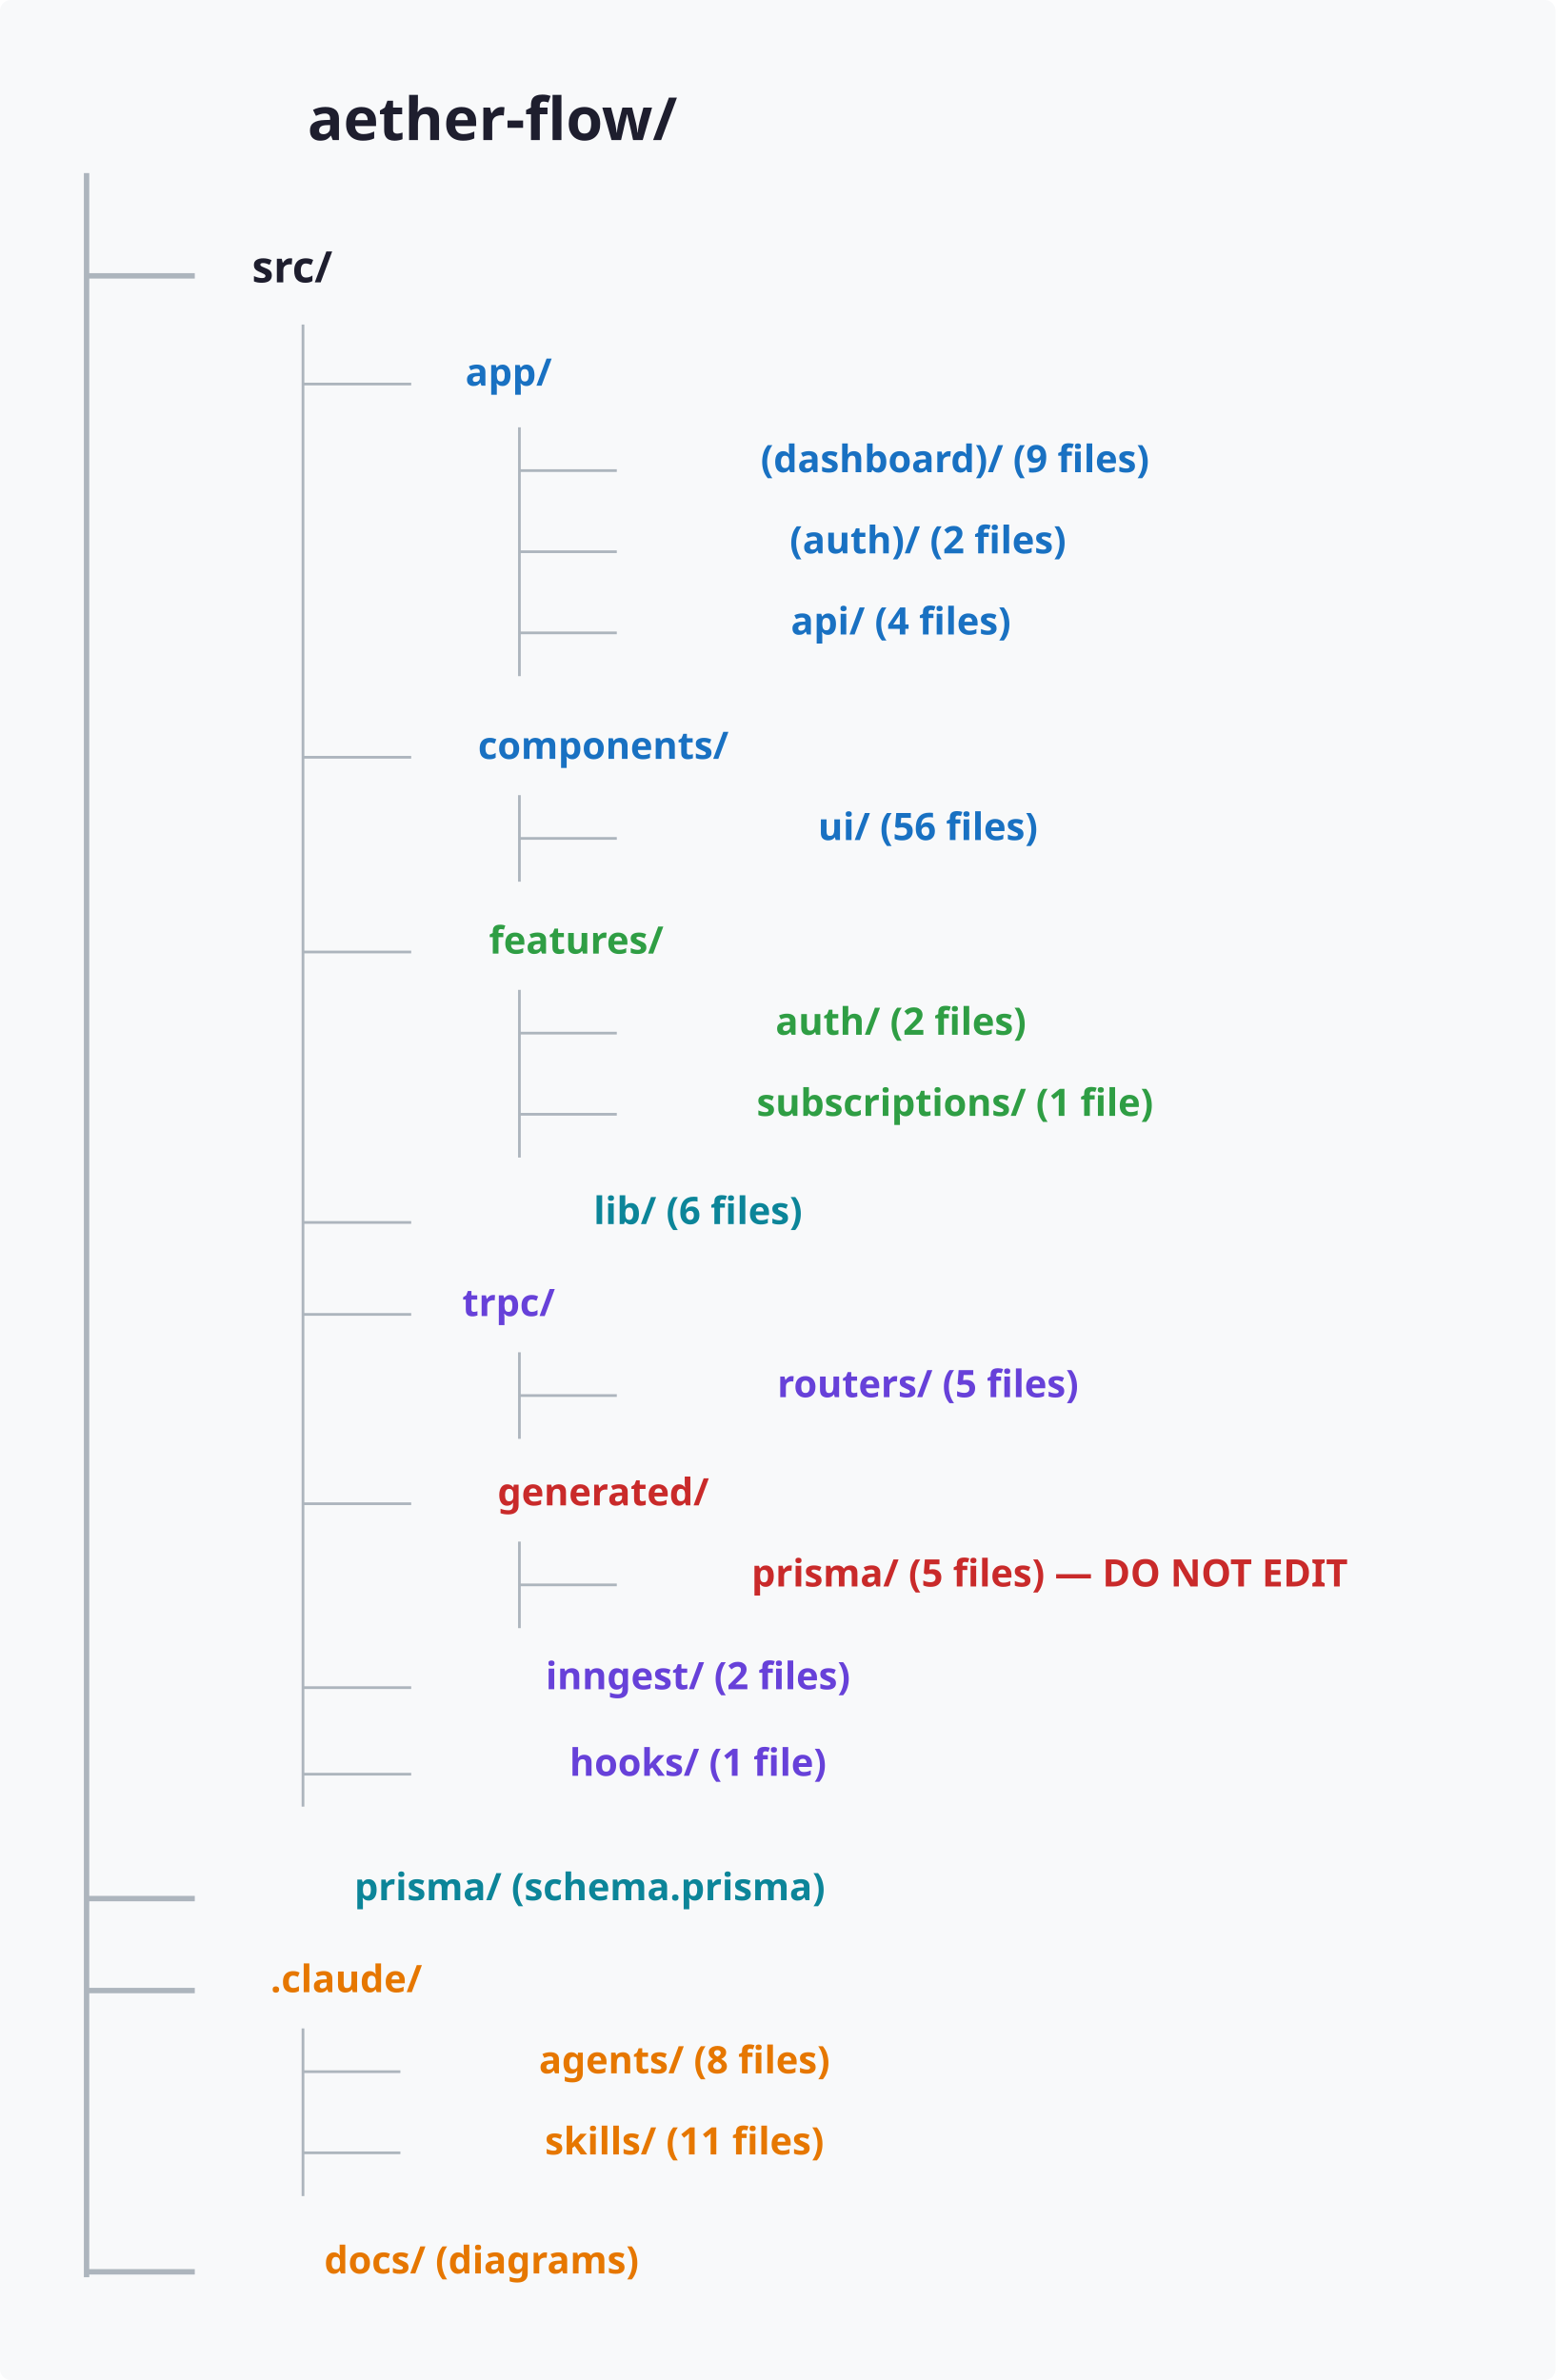
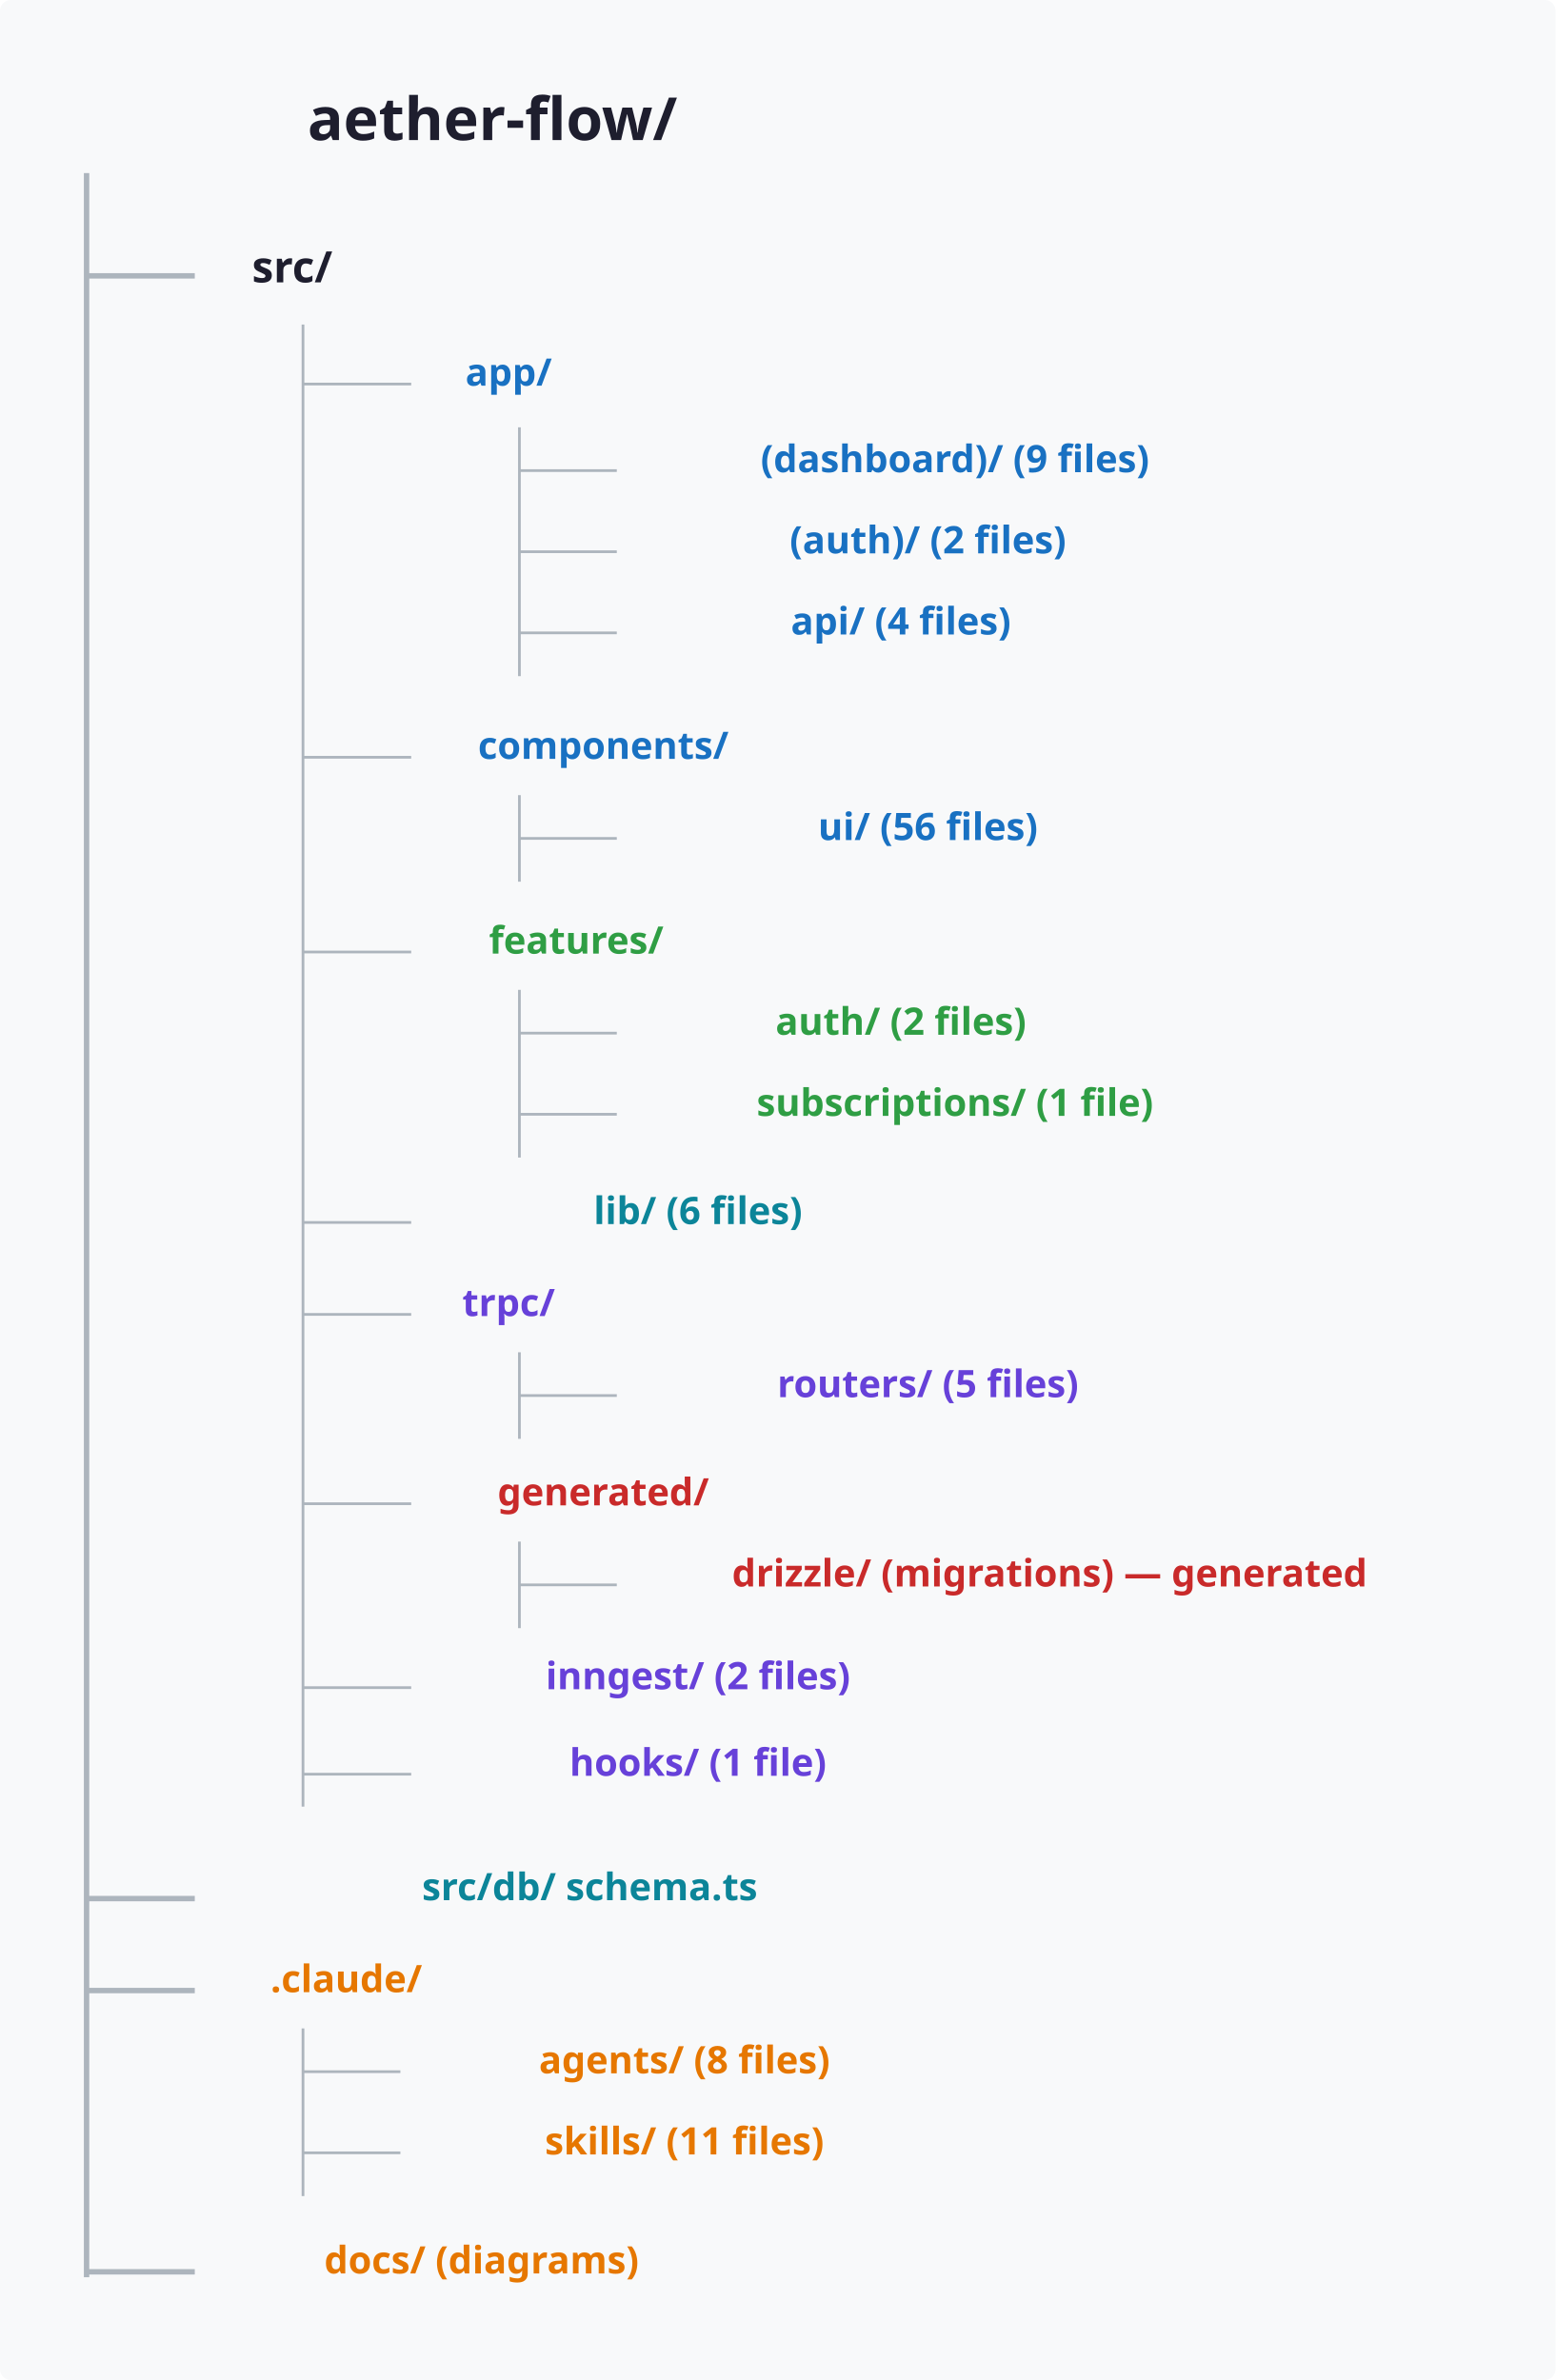
- <svg xmlns="http://www.w3.org/2000/svg" viewBox="0 0 575 880" width="575" height="880" style="font-family:ui-rounded,'Hiragino Maru Gothic ProN',Quicksand,Comfortaa,Manjari,'Arial Rounded MT Bold',Calibri,source-sans-pro,sans-serif;">
+ <svg xmlns="http://www.w3.org/2000/svg" viewBox="0 0 575 880" width="575" height="880" style="font-family:Virgil,'Segoe UI',system-ui,-apple-system,sans-serif;">
  <defs>
    <marker id="ah" markerWidth="10" markerHeight="7" refX="9" refY="3.5" orient="auto">
      <polygon points="0 0,10 3.5,0 7" fill="#555" />
    </marker>
    <filter id="shadow" x="-5%" y="-5%" width="115%" height="115%">
      <feDropShadow dx="0" dy="1" stdDeviation="2" flood-color="#00000018" />
    </filter>
  </defs>
  <rect width="575" height="880" fill="#f8f9fa" rx="4" />
  <polyline points="32,64 32,842" fill="none" stroke="#adb5bd" stroke-width="2" stroke-dasharray="" />
  <polyline points="32,102 72,102" fill="none" stroke="#adb5bd" stroke-width="2" stroke-dasharray="" />
  <polyline points="112,120 112,668" fill="none" stroke="#adb5bd" stroke-width="1" stroke-dasharray="" />
  <polyline points="112,142 152,142" fill="none" stroke="#adb5bd" stroke-width="1" stroke-dasharray="" />
  <polyline points="192,158 192,250" fill="none" stroke="#adb5bd" stroke-width="1" stroke-dasharray="" />
  <polyline points="192,174 228,174" fill="none" stroke="#adb5bd" stroke-width="1" stroke-dasharray="" />
  <polyline points="192,204 228,204" fill="none" stroke="#adb5bd" stroke-width="1" stroke-dasharray="" />
  <polyline points="192,234 228,234" fill="none" stroke="#adb5bd" stroke-width="1" stroke-dasharray="" />
  <polyline points="112,280 152,280" fill="none" stroke="#adb5bd" stroke-width="1" stroke-dasharray="" />
  <polyline points="192,294 192,326" fill="none" stroke="#adb5bd" stroke-width="1" stroke-dasharray="" />
  <polyline points="192,310 228,310" fill="none" stroke="#adb5bd" stroke-width="1" stroke-dasharray="" />
  <polyline points="112,352 152,352" fill="none" stroke="#adb5bd" stroke-width="1" stroke-dasharray="" />
  <polyline points="192,366 192,428" fill="none" stroke="#adb5bd" stroke-width="1" stroke-dasharray="" />
  <polyline points="192,382 228,382" fill="none" stroke="#adb5bd" stroke-width="1" stroke-dasharray="" />
  <polyline points="192,412 228,412" fill="none" stroke="#adb5bd" stroke-width="1" stroke-dasharray="" />
  <polyline points="112,452 152,452" fill="none" stroke="#adb5bd" stroke-width="1" stroke-dasharray="" />
  <polyline points="112,486 152,486" fill="none" stroke="#adb5bd" stroke-width="1" stroke-dasharray="" />
  <polyline points="192,500 192,532" fill="none" stroke="#adb5bd" stroke-width="1" stroke-dasharray="" />
  <polyline points="192,516 228,516" fill="none" stroke="#adb5bd" stroke-width="1" stroke-dasharray="" />
  <polyline points="112,556 152,556" fill="none" stroke="#adb5bd" stroke-width="1" stroke-dasharray="" />
  <polyline points="192,570 192,602" fill="none" stroke="#adb5bd" stroke-width="1" stroke-dasharray="" />
  <polyline points="192,586 228,586" fill="none" stroke="#adb5bd" stroke-width="1" stroke-dasharray="" />
  <polyline points="112,624 152,624" fill="none" stroke="#adb5bd" stroke-width="1" stroke-dasharray="" />
  <polyline points="112,656 152,656" fill="none" stroke="#adb5bd" stroke-width="1" stroke-dasharray="" />
  <polyline points="32,702 72,702" fill="none" stroke="#adb5bd" stroke-width="2" stroke-dasharray="" />
  <polyline points="32,736 72,736" fill="none" stroke="#adb5bd" stroke-width="2" stroke-dasharray="" />
  <polyline points="112,750 112,812" fill="none" stroke="#adb5bd" stroke-width="1" stroke-dasharray="" />
  <polyline points="112,766 148,766" fill="none" stroke="#adb5bd" stroke-width="1" stroke-dasharray="" />
  <polyline points="112,796 148,796" fill="none" stroke="#adb5bd" stroke-width="1" stroke-dasharray="" />
  <polyline points="32,840 72,840" fill="none" stroke="#adb5bd" stroke-width="2" stroke-dasharray="" />
  <text text-anchor="middle" fill="#1e1e2e" font-size="22" font-weight="700" font-family="inherit">
    <tspan x="182" y="51.8">aether-flow/</tspan>
  </text>
  <text text-anchor="middle" fill="#1e1e2e" font-size="16" font-weight="600" font-family="inherit">
    <tspan x="108" y="104.4">src/</tspan>
  </text>
  <text text-anchor="middle" fill="#1971c2" font-size="14" font-weight="600" font-family="inherit">
    <tspan x="188" y="142.6">app/</tspan>
  </text>
  <text text-anchor="middle" fill="#1971c2" font-size="14" font-weight="600" font-family="inherit">
    <tspan x="353" y="174.6">(dashboard)/   (9 files)</tspan>
  </text>
  <text text-anchor="middle" fill="#1971c2" font-size="14" font-weight="600" font-family="inherit">
    <tspan x="343" y="204.6">(auth)/   (2 files)</tspan>
  </text>
  <text text-anchor="middle" fill="#1971c2" font-size="14" font-weight="600" font-family="inherit">
    <tspan x="333" y="234.6">api/   (4 files)</tspan>
  </text>
  <text text-anchor="middle" fill="#1971c2" font-size="14" font-weight="600" font-family="inherit">
    <tspan x="223" y="280.6">components/</tspan>
  </text>
  <text text-anchor="middle" fill="#1971c2" font-size="14" font-weight="600" font-family="inherit">
    <tspan x="343" y="310.6">ui/   (56 files)</tspan>
  </text>
  <text text-anchor="middle" fill="#2f9e44" font-size="14" font-weight="600" font-family="inherit">
    <tspan x="213" y="352.6">features/</tspan>
  </text>
  <text text-anchor="middle" fill="#2f9e44" font-size="14" font-weight="600" font-family="inherit">
    <tspan x="333" y="382.6">auth/   (2 files)</tspan>
  </text>
  <text text-anchor="middle" fill="#2f9e44" font-size="14" font-weight="600" font-family="inherit">
    <tspan x="353" y="412.6">subscriptions/   (1 file)</tspan>
  </text>
  <text text-anchor="middle" fill="#0c8599" font-size="14" font-weight="600" font-family="inherit">
    <tspan x="258" y="452.6">lib/   (6 files)</tspan>
  </text>
  <text text-anchor="middle" fill="#6741d9" font-size="14" font-weight="600" font-family="inherit">
    <tspan x="188" y="486.6">trpc/</tspan>
  </text>
  <text text-anchor="middle" fill="#6741d9" font-size="14" font-weight="600" font-family="inherit">
    <tspan x="343" y="516.6">routers/   (5 files)</tspan>
  </text>
  <text text-anchor="middle" fill="#c92a2a" font-size="14" font-weight="600" font-family="inherit">
    <tspan x="223" y="556.6">generated/</tspan>
  </text>
  <text text-anchor="middle" fill="#c92a2a" font-size="14" font-weight="600" font-family="inherit">
-     <tspan x="388" y="586.6">prisma/   (5 files) — DO NOT EDIT</tspan>
+     <tspan x="388" y="586.6">drizzle/   (migrations) — generated</tspan>
  </text>
  <text text-anchor="middle" fill="#6741d9" font-size="14" font-weight="600" font-family="inherit">
    <tspan x="258" y="624.6">inngest/   (2 files)</tspan>
  </text>
  <text text-anchor="middle" fill="#6741d9" font-size="14" font-weight="600" font-family="inherit">
    <tspan x="258" y="656.6">hooks/   (1 file)</tspan>
  </text>
  <text text-anchor="middle" fill="#0c8599" font-size="14" font-weight="600" font-family="inherit">
-     <tspan x="218" y="702.6">prisma/   (schema.prisma)</tspan>
+     <tspan x="218" y="702.6">src/db/   schema.ts</tspan>
  </text>
  <text text-anchor="middle" fill="#e67700" font-size="14" font-weight="600" font-family="inherit">
    <tspan x="128" y="736.6">.claude/</tspan>
  </text>
  <text text-anchor="middle" fill="#e67700" font-size="14" font-weight="600" font-family="inherit">
    <tspan x="253" y="766.6">agents/   (8 files)</tspan>
  </text>
  <text text-anchor="middle" fill="#e67700" font-size="14" font-weight="600" font-family="inherit">
    <tspan x="253" y="796.6">skills/   (11 files)</tspan>
  </text>
  <text text-anchor="middle" fill="#e67700" font-size="14" font-weight="600" font-family="inherit">
    <tspan x="178" y="840.6">docs/   (diagrams)</tspan>
  </text>
</svg>
